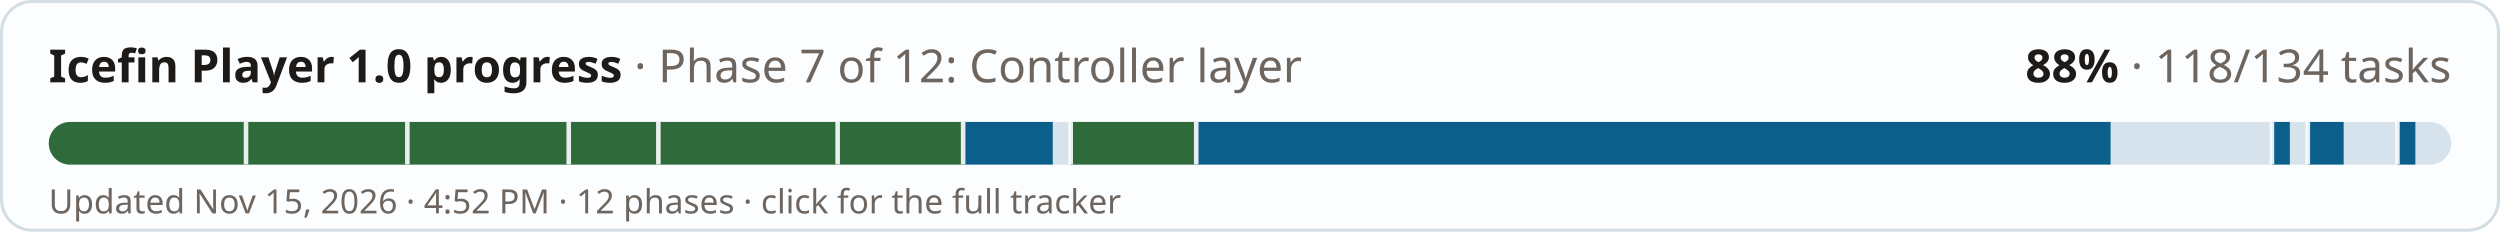
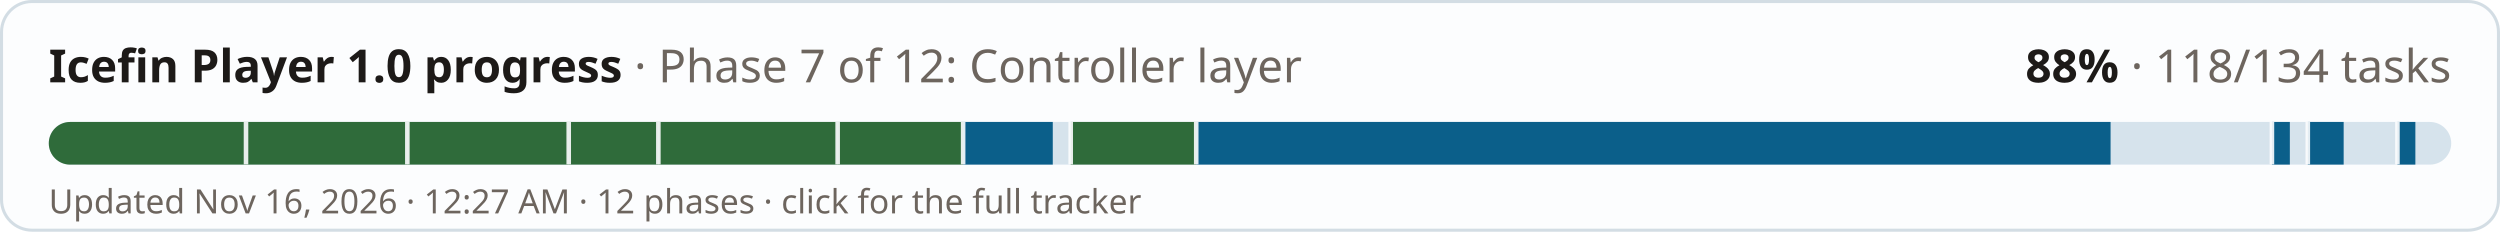
<svg xmlns="http://www.w3.org/2000/svg" width="820" height="76" viewBox="0 0 820 76" role="img" aria-label="Icefin Player 1.0 progress: 88% (118 of 134 tasks)">
  <style>
  .bg{fill:#fcfdfe;stroke:#d3dde4} .fg{fill:#1d1a18} .mu{fill:#6d655e} .track{fill:#d6e3ec} .done{fill:#0b5f8a} .full{fill:#2f6b3a} .tick{fill:#fcfdfe;opacity:.9}
  @media (prefers-color-scheme: dark){ .bg{fill:#1a2127;stroke:#2e3a43} .fg{fill:#f1ebe2} .mu{fill:#a99f94} .track{fill:#24384a} .done{fill:#6cb6e4} .full{fill:#6fbf7c} .tick{fill:#1a2127} }
  text{font-family:-apple-system,"Segoe UI",system-ui,"Noto Sans","DejaVu Sans",sans-serif}
</style>
  <rect class="bg" x="0.5" y="0.5" width="819" height="75" rx="10" />
  <text class="fg" x="16" y="27" font-size="15" font-weight="700">Icefin Player 1.0 progress <tspan class="mu" font-weight="400">· Phase 7 of 12: Controller layer</tspan>
  </text>
  <text class="fg" x="804" y="27" font-size="15" font-weight="700" text-anchor="end">88% <tspan class="mu" font-weight="400">· 118/134 tasks</tspan>
  </text>
  <rect class="track" x="16" y="40" width="788" height="14" rx="7" />
  <clipPath id="c">
    <rect x="16" y="40" width="788" height="14" rx="7" />
  </clipPath>
  <g clip-path="url(#c)">
    <rect class="full" x="16" y="40" width="64.69" height="14" />
    <rect class="full" x="80.69" y="40" width="52.93" height="14" />
    <rect class="full" x="133.61" y="40" width="52.93" height="14" />
    <rect class="full" x="186.54" y="40" width="29.4" height="14" />
    <rect class="full" x="215.94" y="40" width="58.81" height="14" />
    <rect class="full" x="274.75" y="40" width="41.16" height="14" />
    <rect class="done" x="315.91" y="40" width="29.4" height="14" />
    <rect class="full" x="351.19" y="40" width="41.16" height="14" />
    <rect class="done" x="392.36" y="40" width="299.91" height="14" />
    <rect class="done" x="745.19" y="40" width="5.88" height="14" />
    <rect class="done" x="756.96" y="40" width="11.76" height="14" />
    <rect class="done" x="786.36" y="40" width="5.88" height="14" />
    <rect class="tick" x="79.94" y="40" width="1.5" height="14" />
    <rect class="tick" x="132.86" y="40" width="1.5" height="14" />
    <rect class="tick" x="185.79" y="40" width="1.5" height="14" />
    <rect class="tick" x="215.19" y="40" width="1.5" height="14" />
    <rect class="tick" x="274" y="40" width="1.5" height="14" />
    <rect class="tick" x="315.16" y="40" width="1.5" height="14" />
    <rect class="tick" x="350.44" y="40" width="1.5" height="14" />
    <rect class="tick" x="391.61" y="40" width="1.5" height="14" />
    <rect class="tick" x="744.44" y="40" width="1.5" height="14" />
    <rect class="tick" x="756.21" y="40" width="1.5" height="14" />
    <rect class="tick" x="785.61" y="40" width="1.5" height="14" />
  </g>
-   <text class="mu" x="16" y="70" font-size="11">Updated Nov 15, 2026 · 4:52 PM · 12 phases · click for the full tracker</text>
+   <text class="mu" x="16" y="70" font-size="11">Updated Nov 16, 2026 · 12:27 AM · 12 phases · click for the full tracker</text>
</svg>
